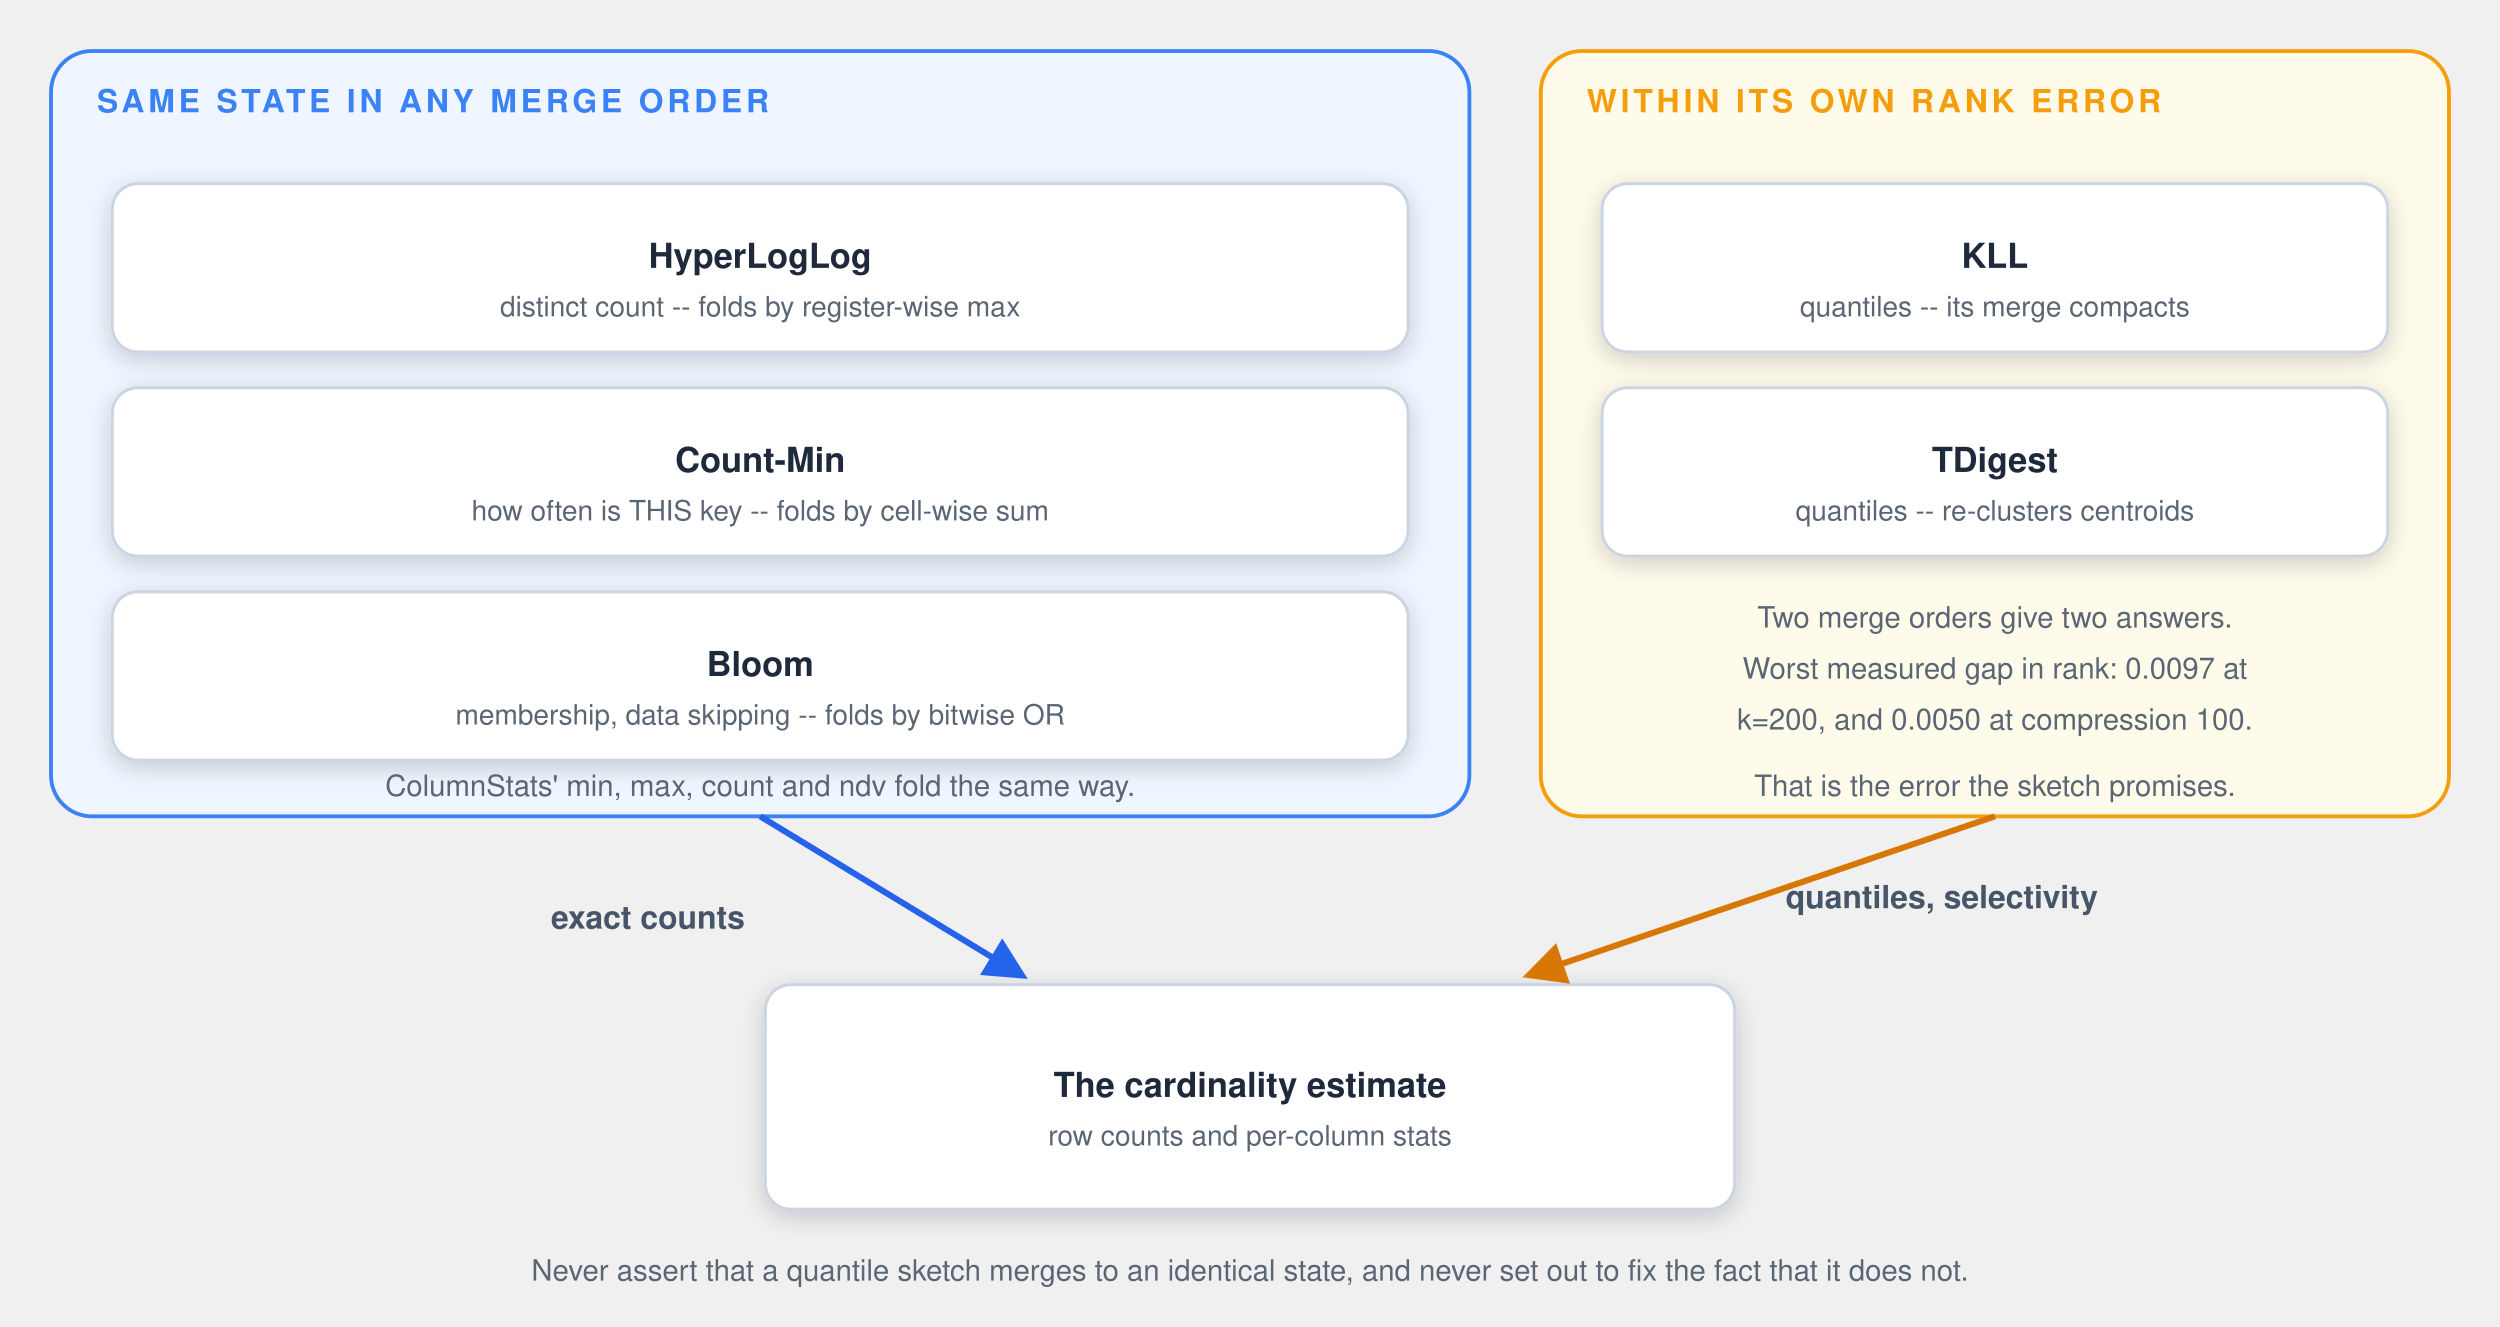
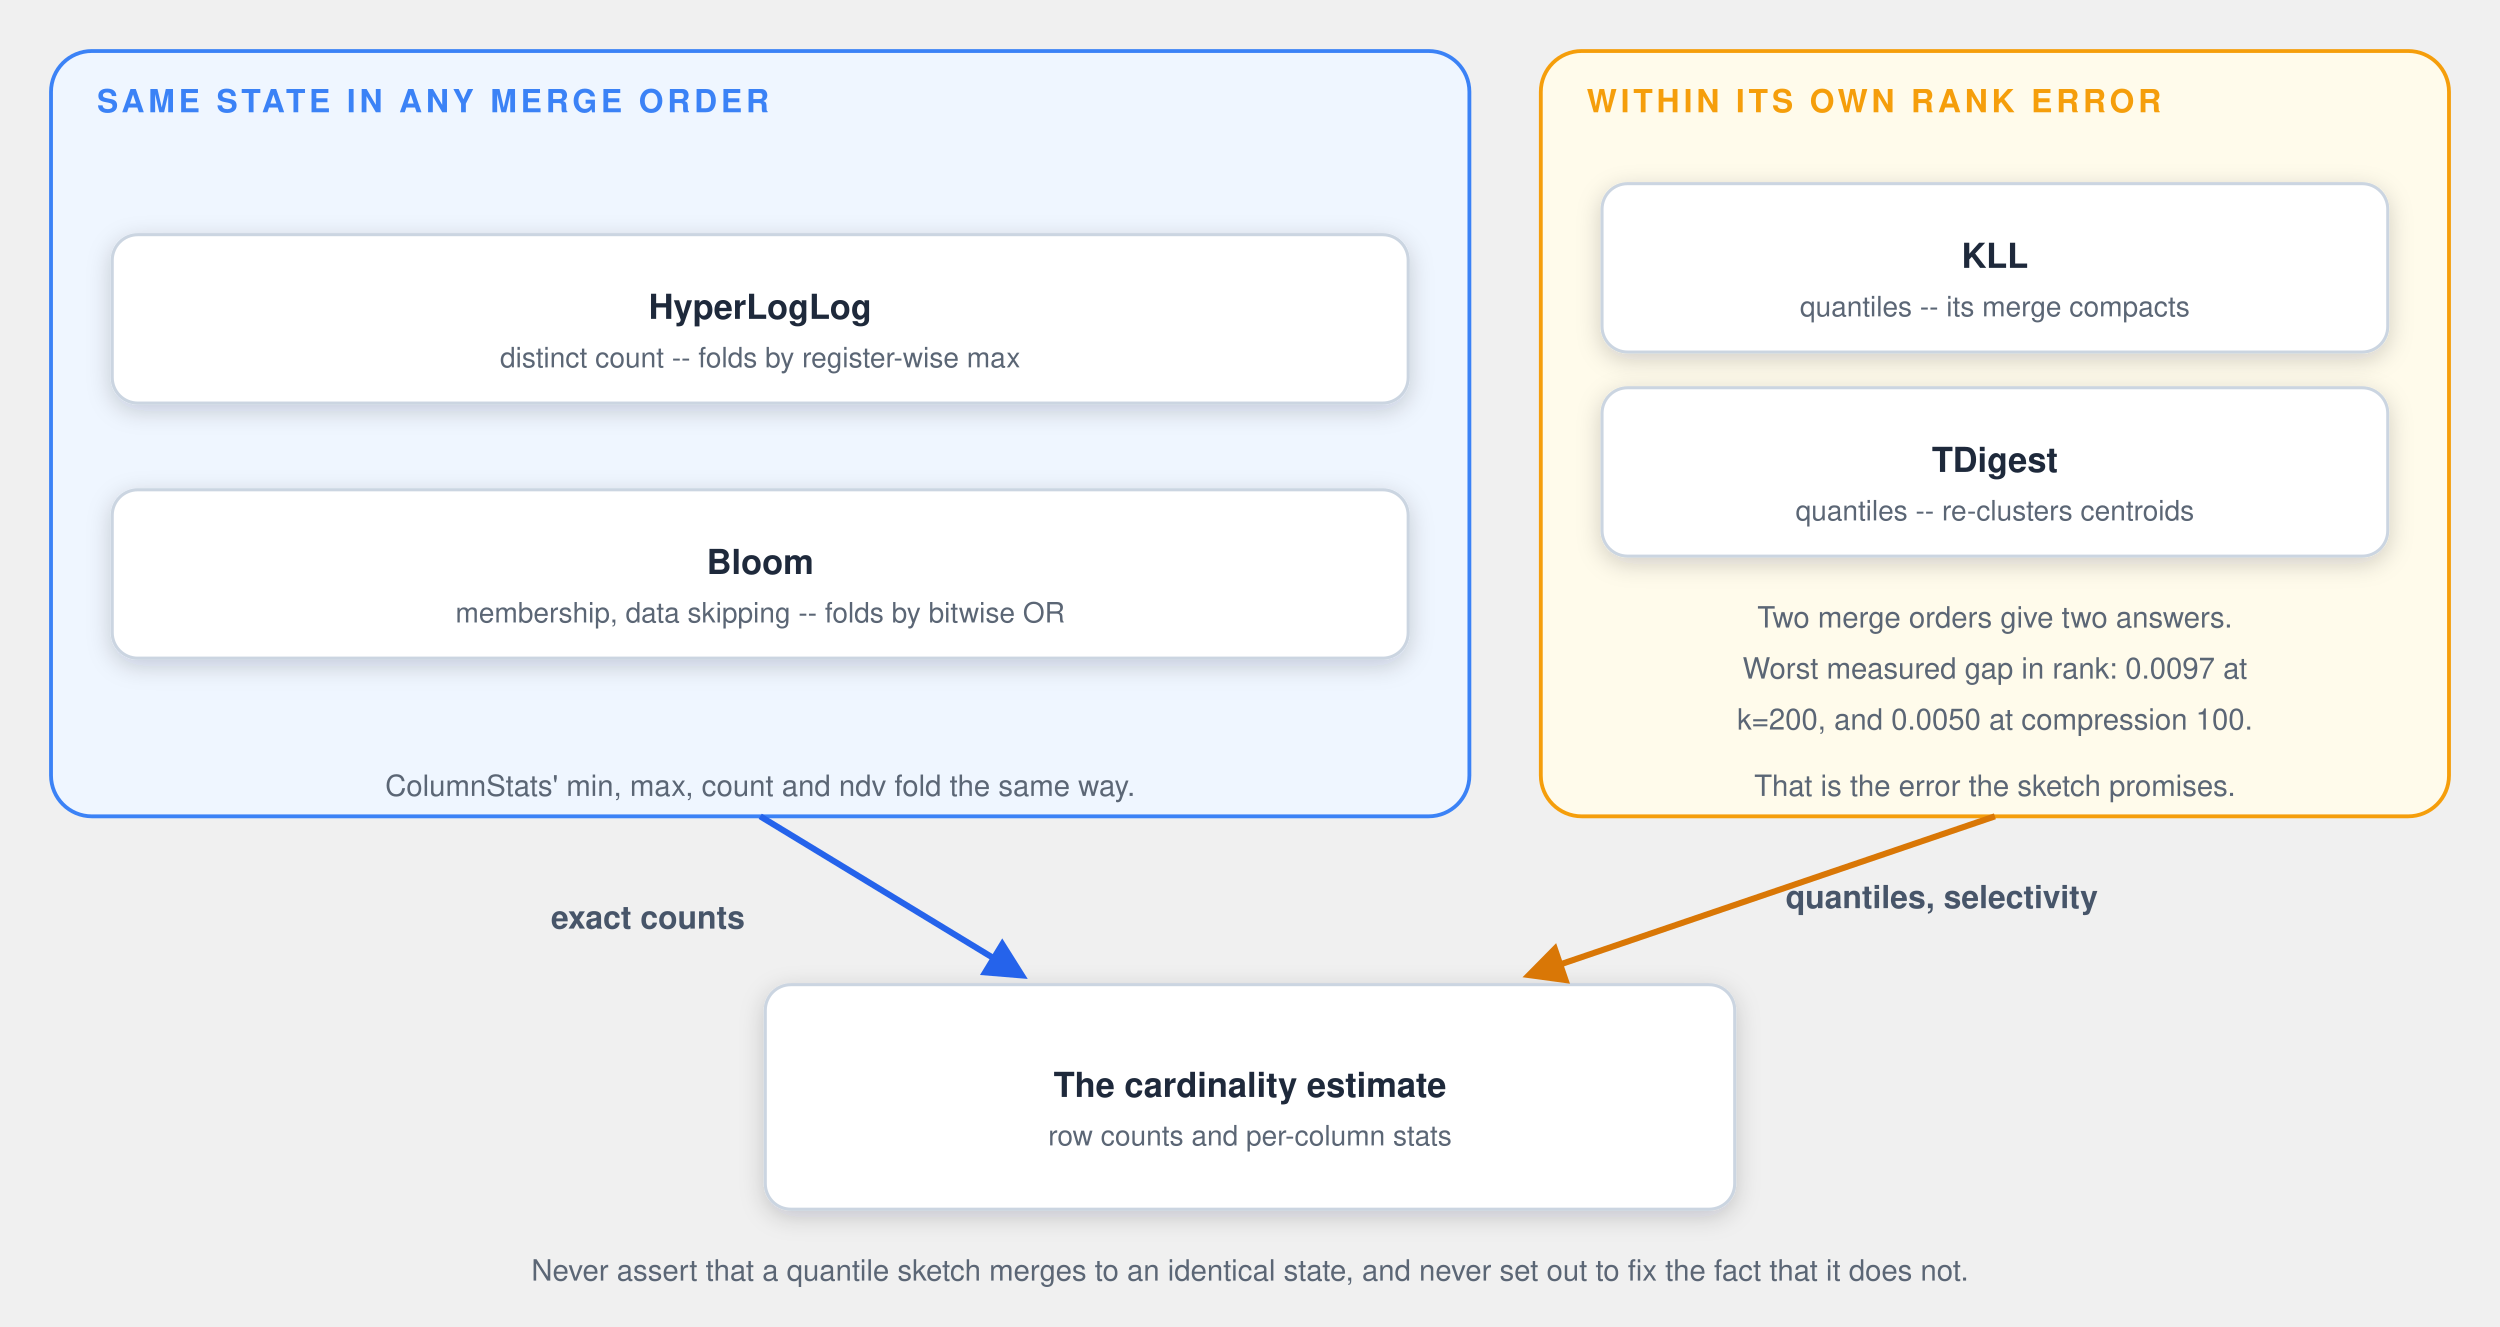
<svg xmlns="http://www.w3.org/2000/svg" viewBox="0 0 980 520" role="img" width="980" height="520">
  <defs>
    <style>
  .surface { fill: #ffffff; stroke: #cbd5e1; }
  .band-blue { fill: #eff6ff; stroke: #3b82f6; }
  .band-amber { fill: #fffbeb; stroke: #f59e0b; }
  .band-grey { fill: #f8fafc; stroke: #cbd5e1; }
  .t-title { fill: #1e293b; }
  .t-sub { fill: #5b6675; }
  .t-arrow { fill: #475569; }
+   .t-code { fill: #1e40af; }
+   .code-bg { fill: #f1f5f9; stroke: #e2e8f0; }
+   .pill-blue { fill: #dbeafe; } .pill-amber { fill: #fef3c7; } .pill-grey { fill: #e2e8f0; }
+   .pt-blue { fill: #1d4ed8; } .pt-amber { fill: #b45309; } .pt-grey { fill: #334155; }
  @media (prefers-color-scheme: dark) {
    .surface { fill: #1e293b; stroke: #334155; }
    .band-blue { fill: #172554; stroke: #3b82f6; }
    .band-amber { fill: #2c1f06; stroke: #f59e0b; }
    .band-grey { fill: #131c31; stroke: #334155; }
    .t-title { fill: #e2e8f0; }
    .t-sub { fill: #94a3b8; }
    .t-arrow { fill: #cbd5e1; }
+     .t-code { fill: #93c5fd; }
+     .code-bg { fill: #0f172a; stroke: #334155; }
+     .pill-blue { fill: #1e3a8a; } .pill-amber { fill: #78350f; } .pill-grey { fill: #334155; }
+     .pt-blue { fill: #bfdbfe; } .pt-amber { fill: #fde68a; } .pt-grey { fill: #e2e8f0; }
+     #tintBlue stop[offset="0"] { stop-color: #16233d; }
+     #tintBlue stop[offset="1"] { stop-color: #1e3a8a; }
+     #tintAmber stop[offset="0"] { stop-color: #2a1e07; }
+     #tintAmber stop[offset="1"] { stop-color: #78350f; }
  }
</style>
    <filter id="sh" x="-20%" y="-30%" width="140%" height="180%">
      <feDropShadow dx="0" dy="2.5" stdDeviation="4.5" flood-color="#0f172a" flood-opacity="0.18" />
    </filter>
+     <filter id="glow" x="-40%" y="-40%" width="180%" height="180%">
+       <feDropShadow dx="0" dy="4" stdDeviation="9" flood-color="#2563eb" flood-opacity="0.35" />
+     </filter>
+     <linearGradient id="hero" x1="0" y1="0" x2="1" y2="1">
+       <stop offset="0" stop-color="#60a5fa" />
+       <stop offset="0.5" stop-color="#2563eb" />
+       <stop offset="1" stop-color="#4f46e5" />
+     </linearGradient>
+     <linearGradient id="heroAmber" x1="0" y1="0" x2="1" y2="1">
+       <stop offset="0" stop-color="#fbbf24" />
+       <stop offset="1" stop-color="#d97706" />
+     </linearGradient>
+     <linearGradient id="tintBlue" x1="0" y1="0" x2="0" y2="1">
+       <stop offset="0" stop-color="#f5f9ff" />
+       <stop offset="1" stop-color="#dbeafe" />
+     </linearGradient>
+     <linearGradient id="tintAmber" x1="0" y1="0" x2="0" y2="1">
+       <stop offset="0" stop-color="#fffdf5" />
+       <stop offset="1" stop-color="#fdecc8" />
+     </linearGradient>
+     <linearGradient id="ribbonBlue" x1="0" y1="0" x2="1" y2="0">
+       <stop offset="0" stop-color="#93c5fd" />
+       <stop offset="1" stop-color="#2563eb" />
+     </linearGradient>
+     <linearGradient id="ribbonAmber" x1="0" y1="0" x2="1" y2="0">
+       <stop offset="0" stop-color="#f59e0b" />
+       <stop offset="1" stop-color="#fbbf24" />
+     </linearGradient>
    <marker id="arB" viewBox="0 0 10 10" refX="8" refY="5" markerWidth="7" markerHeight="7" orient="auto-start-reverse">
      <path d="M0 0 L10 5 L0 10 z" fill="#2563eb" />
    </marker>
    <marker id="arA" viewBox="0 0 10 10" refX="8" refY="5" markerWidth="7" markerHeight="7" orient="auto-start-reverse">
      <path d="M0 0 L10 5 L0 10 z" fill="#d97706" />
    </marker>
    <marker id="arG" viewBox="0 0 10 10" refX="8" refY="5" markerWidth="7" markerHeight="7" orient="auto-start-reverse">
      <path d="M0 0 L10 5 L0 10 z" fill="#94a3b8" />
    </marker>
  </defs>
  <rect x="20" y="20" width="556" height="300" rx="16" class="band-blue" stroke-width="1.5" />
  <text x="38" y="44" font-family="Helvetica,Arial,sans-serif" font-size="12.5" font-weight="700" letter-spacing="1.5" fill="#3b82f6">SAME STATE IN ANY MERGE ORDER</text>
  <g filter="url(#sh)">
-     <rect x="44" y="72" width="508" height="66" rx="10" class="surface" stroke-width="1.2" />
+     <rect x="44" y="92" width="508" height="66" rx="10" class="surface" stroke-width="1.2" />
  </g>
-   <text x="298.0" y="105.0" text-anchor="middle" font-family="Helvetica,Arial,sans-serif" font-size="13.5" font-weight="700" class="t-title">HyperLogLog</text>
-   <text x="298.0" y="124.0" text-anchor="middle" font-family="Helvetica,Arial,sans-serif" font-size="11" class="t-sub">distinct count -- folds by register-wise max</text>
+   <text x="298.0" y="125.0" text-anchor="middle" font-family="Helvetica,Arial,sans-serif" font-size="13.5" font-weight="700" class="t-title">HyperLogLog</text>
+   <text x="298.0" y="144.0" text-anchor="middle" font-family="Helvetica,Arial,sans-serif" font-size="11" class="t-sub">distinct count -- folds by register-wise max</text>
  <g filter="url(#sh)">
-     <rect x="44" y="152" width="508" height="66" rx="10" class="surface" stroke-width="1.2" />
+     <rect x="44" y="192" width="508" height="66" rx="10" class="surface" stroke-width="1.2" />
  </g>
-   <text x="298.0" y="185.0" text-anchor="middle" font-family="Helvetica,Arial,sans-serif" font-size="13.5" font-weight="700" class="t-title">Count-Min</text>
-   <text x="298.0" y="204.0" text-anchor="middle" font-family="Helvetica,Arial,sans-serif" font-size="11" class="t-sub">how often is THIS key -- folds by cell-wise sum</text>
-   <g filter="url(#sh)">
-     <rect x="44" y="232" width="508" height="66" rx="10" class="surface" stroke-width="1.2" />
-   </g>
-   <text x="298.0" y="265.0" text-anchor="middle" font-family="Helvetica,Arial,sans-serif" font-size="13.5" font-weight="700" class="t-title">Bloom</text>
-   <text x="298.0" y="284.0" text-anchor="middle" font-family="Helvetica,Arial,sans-serif" font-size="11" class="t-sub">membership, data skipping -- folds by bitwise OR</text>
+   <text x="298.0" y="225.0" text-anchor="middle" font-family="Helvetica,Arial,sans-serif" font-size="13.5" font-weight="700" class="t-title">Bloom</text>
+   <text x="298.0" y="244.0" text-anchor="middle" font-family="Helvetica,Arial,sans-serif" font-size="11" class="t-sub">membership, data skipping -- folds by bitwise OR</text>
  <text x="298" y="312" text-anchor="middle" font-family="Helvetica,Arial,sans-serif" font-size="11.5" class="t-sub">ColumnStats' min, max, count and ndv fold the same way.</text>
  <rect x="604" y="20" width="356" height="300" rx="16" class="band-amber" stroke-width="1.5" />
  <text x="622" y="44" font-family="Helvetica,Arial,sans-serif" font-size="12.5" font-weight="700" letter-spacing="1.5" fill="#f59e0b">WITHIN ITS OWN RANK ERROR</text>
  <g filter="url(#sh)">
    <rect x="628" y="72" width="308" height="66" rx="10" class="surface" stroke-width="1.2" />
  </g>
  <text x="782.0" y="105.0" text-anchor="middle" font-family="Helvetica,Arial,sans-serif" font-size="13.5" font-weight="700" class="t-title">KLL</text>
  <text x="782.0" y="124.0" text-anchor="middle" font-family="Helvetica,Arial,sans-serif" font-size="11" class="t-sub">quantiles -- its merge compacts</text>
  <g filter="url(#sh)">
    <rect x="628" y="152" width="308" height="66" rx="10" class="surface" stroke-width="1.2" />
  </g>
  <text x="782.0" y="185.0" text-anchor="middle" font-family="Helvetica,Arial,sans-serif" font-size="13.5" font-weight="700" class="t-title">TDigest</text>
  <text x="782.0" y="204.0" text-anchor="middle" font-family="Helvetica,Arial,sans-serif" font-size="11" class="t-sub">quantiles -- re-clusters centroids</text>
  <text x="782" y="246" text-anchor="middle" font-family="Helvetica,Arial,sans-serif" font-size="11.5" class="t-sub">Two merge orders give two answers.</text>
  <text x="782" y="266" text-anchor="middle" font-family="Helvetica,Arial,sans-serif" font-size="11.5" class="t-sub">Worst measured gap in rank: 0.0097 at</text>
  <text x="782" y="286" text-anchor="middle" font-family="Helvetica,Arial,sans-serif" font-size="11.5" class="t-sub">k=200, and 0.0050 at compression 100.</text>
  <text x="782" y="312" text-anchor="middle" font-family="Helvetica,Arial,sans-serif" font-size="11.5" class="t-sub">That is the error the sketch promises.</text>
  <g filter="url(#sh)">
    <rect x="300" y="386" width="380" height="88" rx="10" class="surface" stroke-width="1.2" />
  </g>
  <text x="490.0" y="430.0" text-anchor="middle" font-family="Helvetica,Arial,sans-serif" font-size="13.5" font-weight="700" class="t-title">The cardinality estimate</text>
  <text x="490.0" y="449.0" text-anchor="middle" font-family="Helvetica,Arial,sans-serif" font-size="11" class="t-sub">row counts and per-column stats</text>
  <path d="M 298 320 L 400 382" fill="none" stroke="#2563eb" stroke-width="2.4" marker-end="url(#arB)" />
  <text x="292" y="364" text-anchor="end" font-family="Helvetica,Arial,sans-serif" font-size="12.5" font-weight="700" class="t-arrow">exact counts</text>
  <path d="M 782 320 L 600 382" fill="none" stroke="#d97706" stroke-width="2.4" marker-end="url(#arA)" />
  <text x="700" y="356" text-anchor="start" font-family="Helvetica,Arial,sans-serif" font-size="12.5" font-weight="700" class="t-arrow">quantiles, selectivity</text>
  <text x="490" y="502" text-anchor="middle" font-family="Helvetica,Arial,sans-serif" font-size="11.5" class="t-sub">Never assert that a quantile sketch merges to an identical state, and never set out to fix the fact that it does not.</text>
</svg>
